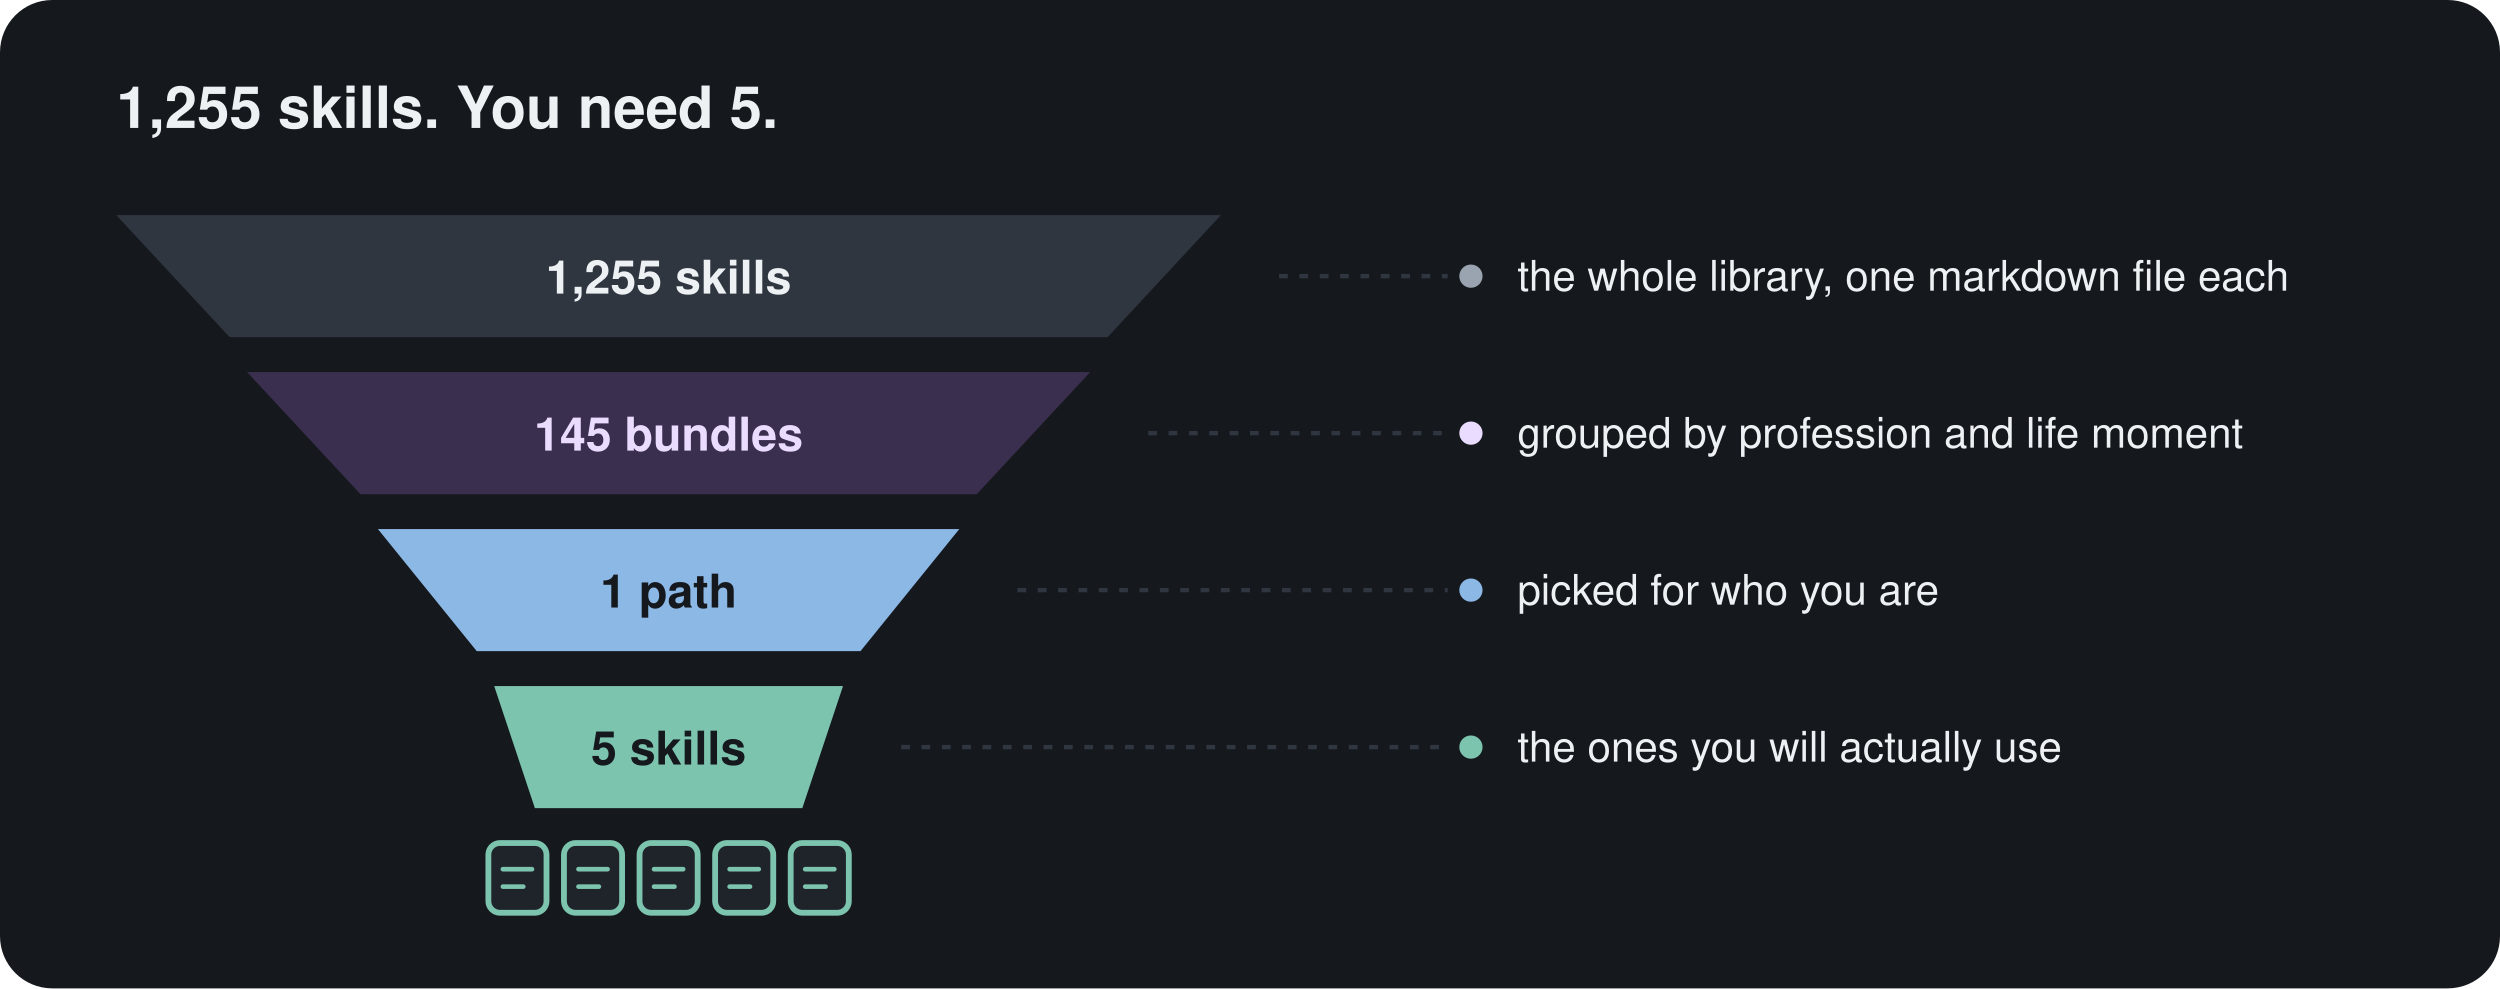
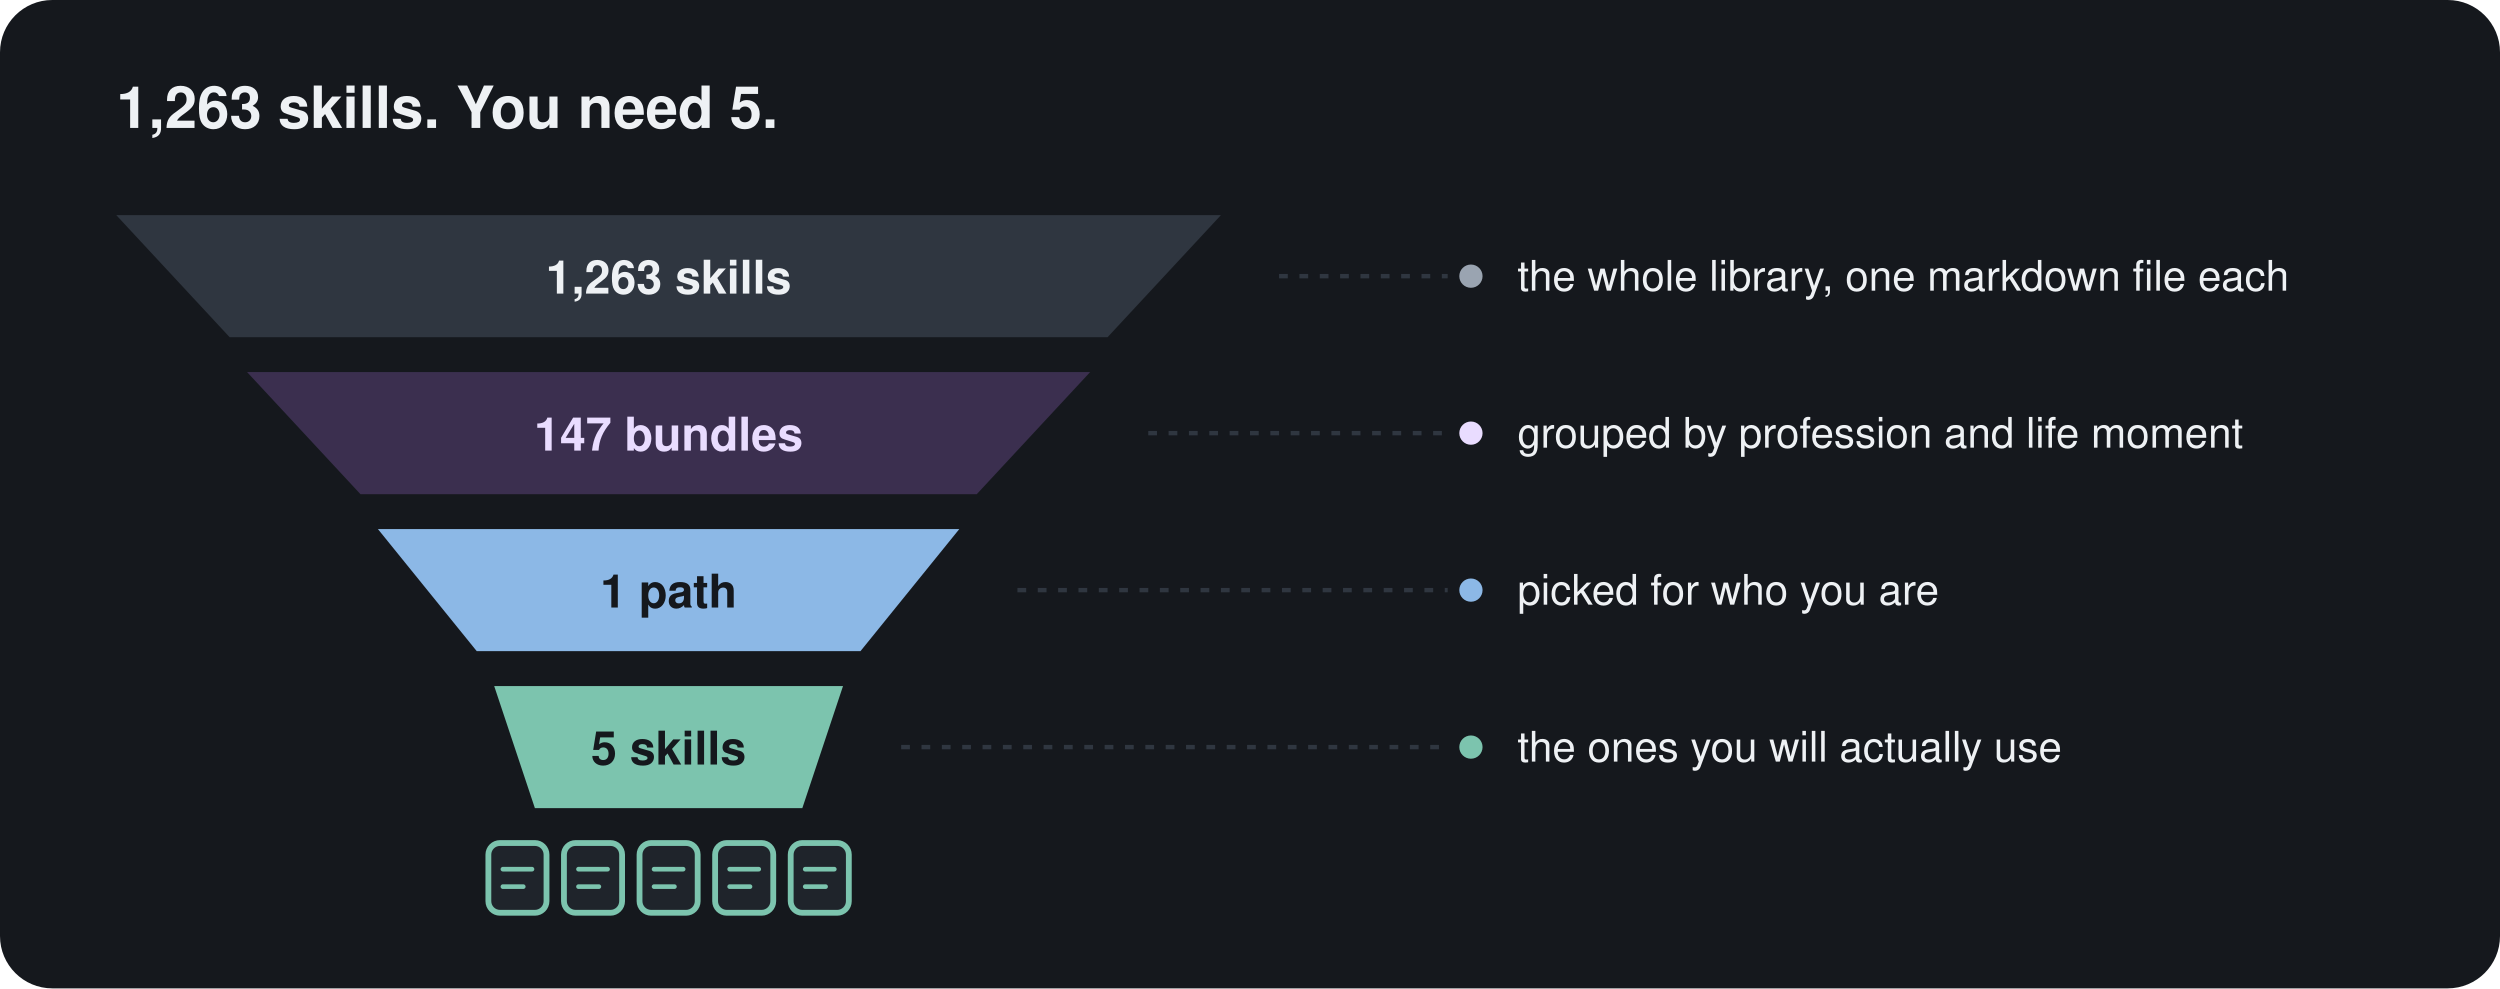
- <svg xmlns="http://www.w3.org/2000/svg" width="860" height="340" viewBox="0 0 860 340" role="img" aria-label="A funnel: 1,255 skills in the library, 145 bundles, one path picked for you, and the 5 skills you will actually use.">
+ <svg xmlns="http://www.w3.org/2000/svg" width="860" height="340" viewBox="0 0 860 340" role="img" aria-label="A funnel: 1,263 skills in the library, 147 bundles, one path picked for you, and the 5 skills you will actually use.">
  <style>
    text{font-family:-apple-system, BlinkMacSystemFont, 'Segoe UI', 'PingFang SC', 'Microsoft YaHei', Helvetica, Arial, sans-serif}
    .ttl{font-size:20px;font-weight:700;fill:#eef1f4}
    .big{font-size:16px;font-weight:700}
    .small{font-size:14.5px;fill:#eef1f4}
    @keyframes rin{0%{opacity:0;transform:translateY(8px)}6%,100%{opacity:1;transform:none}}
    .r0{animation:rin 8s 0.00s infinite both}.r1{animation:rin 8s 0.50s infinite both}.r2{animation:rin 8s 1.00s infinite both}.r3{animation:rin 8s 1.50s infinite both}@keyframes drop0{0%{transform:translate(0,0);opacity:0}8%{opacity:1}70%{transform:translate(108px,208px);opacity:1}82%,100%{transform:translate(108px,208px);opacity:0}}.d0{animation:drop0 3.6s 0.00s ease-in infinite}@keyframes drop1{0%{transform:translate(0,0);opacity:0}8%{opacity:1}70%{transform:translate(54px,208px);opacity:1}82%,100%{transform:translate(54px,208px);opacity:0}}.d1{animation:drop1 3.6s 0.45s ease-in infinite}@keyframes drop2{0%{transform:translate(0,0);opacity:0}8%{opacity:1}70%{transform:translate(0px,208px);opacity:1}82%,100%{transform:translate(0px,208px);opacity:0}}.d2{animation:drop2 3.6s 0.90s ease-in infinite}@keyframes drop3{0%{transform:translate(0,0);opacity:0}8%{opacity:1}70%{transform:translate(-54px,208px);opacity:1}82%,100%{transform:translate(-54px,208px);opacity:0}}.d3{animation:drop3 3.6s 1.35s ease-in infinite}@keyframes drop4{0%{transform:translate(0,0);opacity:0}8%{opacity:1}70%{transform:translate(-108px,208px);opacity:1}82%,100%{transform:translate(-108px,208px);opacity:0}}.d4{animation:drop4 3.6s 1.80s ease-in infinite}@keyframes drop5{0%{transform:translate(0,0);opacity:0}8%{opacity:1}70%{transform:translate(81px,208px);opacity:1}82%,100%{transform:translate(81px,208px);opacity:0}}.d5{animation:drop5 3.6s 2.25s ease-in infinite}@keyframes drop6{0%{transform:translate(0,0);opacity:0}8%{opacity:1}70%{transform:translate(-27px,208px);opacity:1}82%,100%{transform:translate(-27px,208px);opacity:0}}.d6{animation:drop6 3.6s 2.70s ease-in infinite}@keyframes drop7{0%{transform:translate(0,0);opacity:0}8%{opacity:1}70%{transform:translate(-81px,208px);opacity:1}82%,100%{transform:translate(-81px,208px);opacity:0}}.d7{animation:drop7 3.6s 3.15s ease-in infinite}
    .dot{opacity:0}
    @keyframes pop{0%,40%{opacity:0;transform:translateY(-6px)}55%,100%{opacity:1;transform:none}}
    .f{animation:pop 8s infinite both}
    @media (prefers-reduced-motion: reduce){.r0,.r1,.r2,.r3,.f{animation:none!important;opacity:1!important}.dot{animation:none!important;opacity:0!important}}
  </style>
  <rect width="860" height="340" rx="18" fill="#15181d" />
-   <text x="40" y="44" class="ttl">1,255 skills. You need 5.</text>
+   <text x="40" y="44" class="ttl">1,263 skills. You need 5.</text>
  <g class="r0">
    <path d="M40 74H420L381 116H79Z" fill="#2f3640" />
-     <text x="230" y="101" text-anchor="middle" class="big" fill="#eef1f4">1,255 skills</text>
+     <text x="230" y="101" text-anchor="middle" class="big" fill="#eef1f4">1,263 skills</text>
    <path d="M440 95H498" stroke="#2f3640" stroke-width="1.5" stroke-dasharray="3 4" />
    <circle cx="506" cy="95" r="4" fill="#9aa4b1" />
    <text x="522" y="100" class="small">the whole library, one markdown file each</text>
  </g>
  <g class="r1">
    <path d="M85 128H375L336 170H124Z" fill="#3b2f4f" />
-     <text x="230" y="155" text-anchor="middle" class="big" fill="#e9dcff">145 bundles</text>
+     <text x="230" y="155" text-anchor="middle" class="big" fill="#e9dcff">147 bundles</text>
    <path d="M395 149H498" stroke="#2f3640" stroke-width="1.5" stroke-dasharray="3 4" />
    <circle cx="506" cy="149" r="4" fill="#e9dcff" />
    <text x="522" y="154" class="small">grouped by profession and life moment</text>
  </g>
  <g class="r2">
    <path d="M130 182H330L296 224H164Z" fill="#8cb8e6" />
    <text x="230" y="209" text-anchor="middle" class="big" fill="#15181d">1 path</text>
    <path d="M350 203H498" stroke="#2f3640" stroke-width="1.5" stroke-dasharray="3 4" />
    <circle cx="506" cy="203" r="4" fill="#8cb8e6" />
    <text x="522" y="208" class="small">picked for who you are</text>
  </g>
  <g class="r3">
    <path d="M170 236H290L276 278H184Z" fill="#7cc4ae" />
    <text x="230" y="263" text-anchor="middle" class="big" fill="#15181d">5 skills</text>
    <path d="M310 257H498" stroke="#2f3640" stroke-width="1.5" stroke-dasharray="3 4" />
    <circle cx="506" cy="257" r="4" fill="#7cc4ae" />
    <text x="522" y="262" class="small">the ones you will actually use</text>
  </g>
  <circle cx="110" cy="60" r="4" fill="#f2a65a" class="dot d0" />
  <circle cx="170" cy="60" r="4" fill="#f2a65a" class="dot d1" />
  <circle cx="230" cy="60" r="4" fill="#f2a65a" class="dot d2" />
  <circle cx="290" cy="60" r="4" fill="#f2a65a" class="dot d3" />
  <circle cx="350" cy="60" r="4" fill="#f2a65a" class="dot d4" />
  <circle cx="140" cy="60" r="4" fill="#f2a65a" class="dot d5" />
  <circle cx="260" cy="60" r="4" fill="#f2a65a" class="dot d6" />
  <circle cx="320" cy="60" r="4" fill="#f2a65a" class="dot d7" />
  <rect x="168" y="290" width="20" height="24" rx="4" fill="#1f242b" stroke="#7cc4ae" stroke-width="2" class="f" style="animation-delay:2.00s" />
  <path d="M173 299h10M173 305h7" stroke="#7cc4ae" stroke-width="1.6" stroke-linecap="round" class="f" style="animation-delay:2.00s" />
  <rect x="194" y="290" width="20" height="24" rx="4" fill="#1f242b" stroke="#7cc4ae" stroke-width="2" class="f" style="animation-delay:2.15s" />
  <path d="M199 299h10M199 305h7" stroke="#7cc4ae" stroke-width="1.6" stroke-linecap="round" class="f" style="animation-delay:2.15s" />
  <rect x="220" y="290" width="20" height="24" rx="4" fill="#1f242b" stroke="#7cc4ae" stroke-width="2" class="f" style="animation-delay:2.30s" />
  <path d="M225 299h10M225 305h7" stroke="#7cc4ae" stroke-width="1.6" stroke-linecap="round" class="f" style="animation-delay:2.30s" />
  <rect x="246" y="290" width="20" height="24" rx="4" fill="#1f242b" stroke="#7cc4ae" stroke-width="2" class="f" style="animation-delay:2.45s" />
  <path d="M251 299h10M251 305h7" stroke="#7cc4ae" stroke-width="1.6" stroke-linecap="round" class="f" style="animation-delay:2.45s" />
  <rect x="272" y="290" width="20" height="24" rx="4" fill="#1f242b" stroke="#7cc4ae" stroke-width="2" class="f" style="animation-delay:2.60s" />
  <path d="M277 299h10M277 305h7" stroke="#7cc4ae" stroke-width="1.6" stroke-linecap="round" class="f" style="animation-delay:2.60s" />
</svg>
